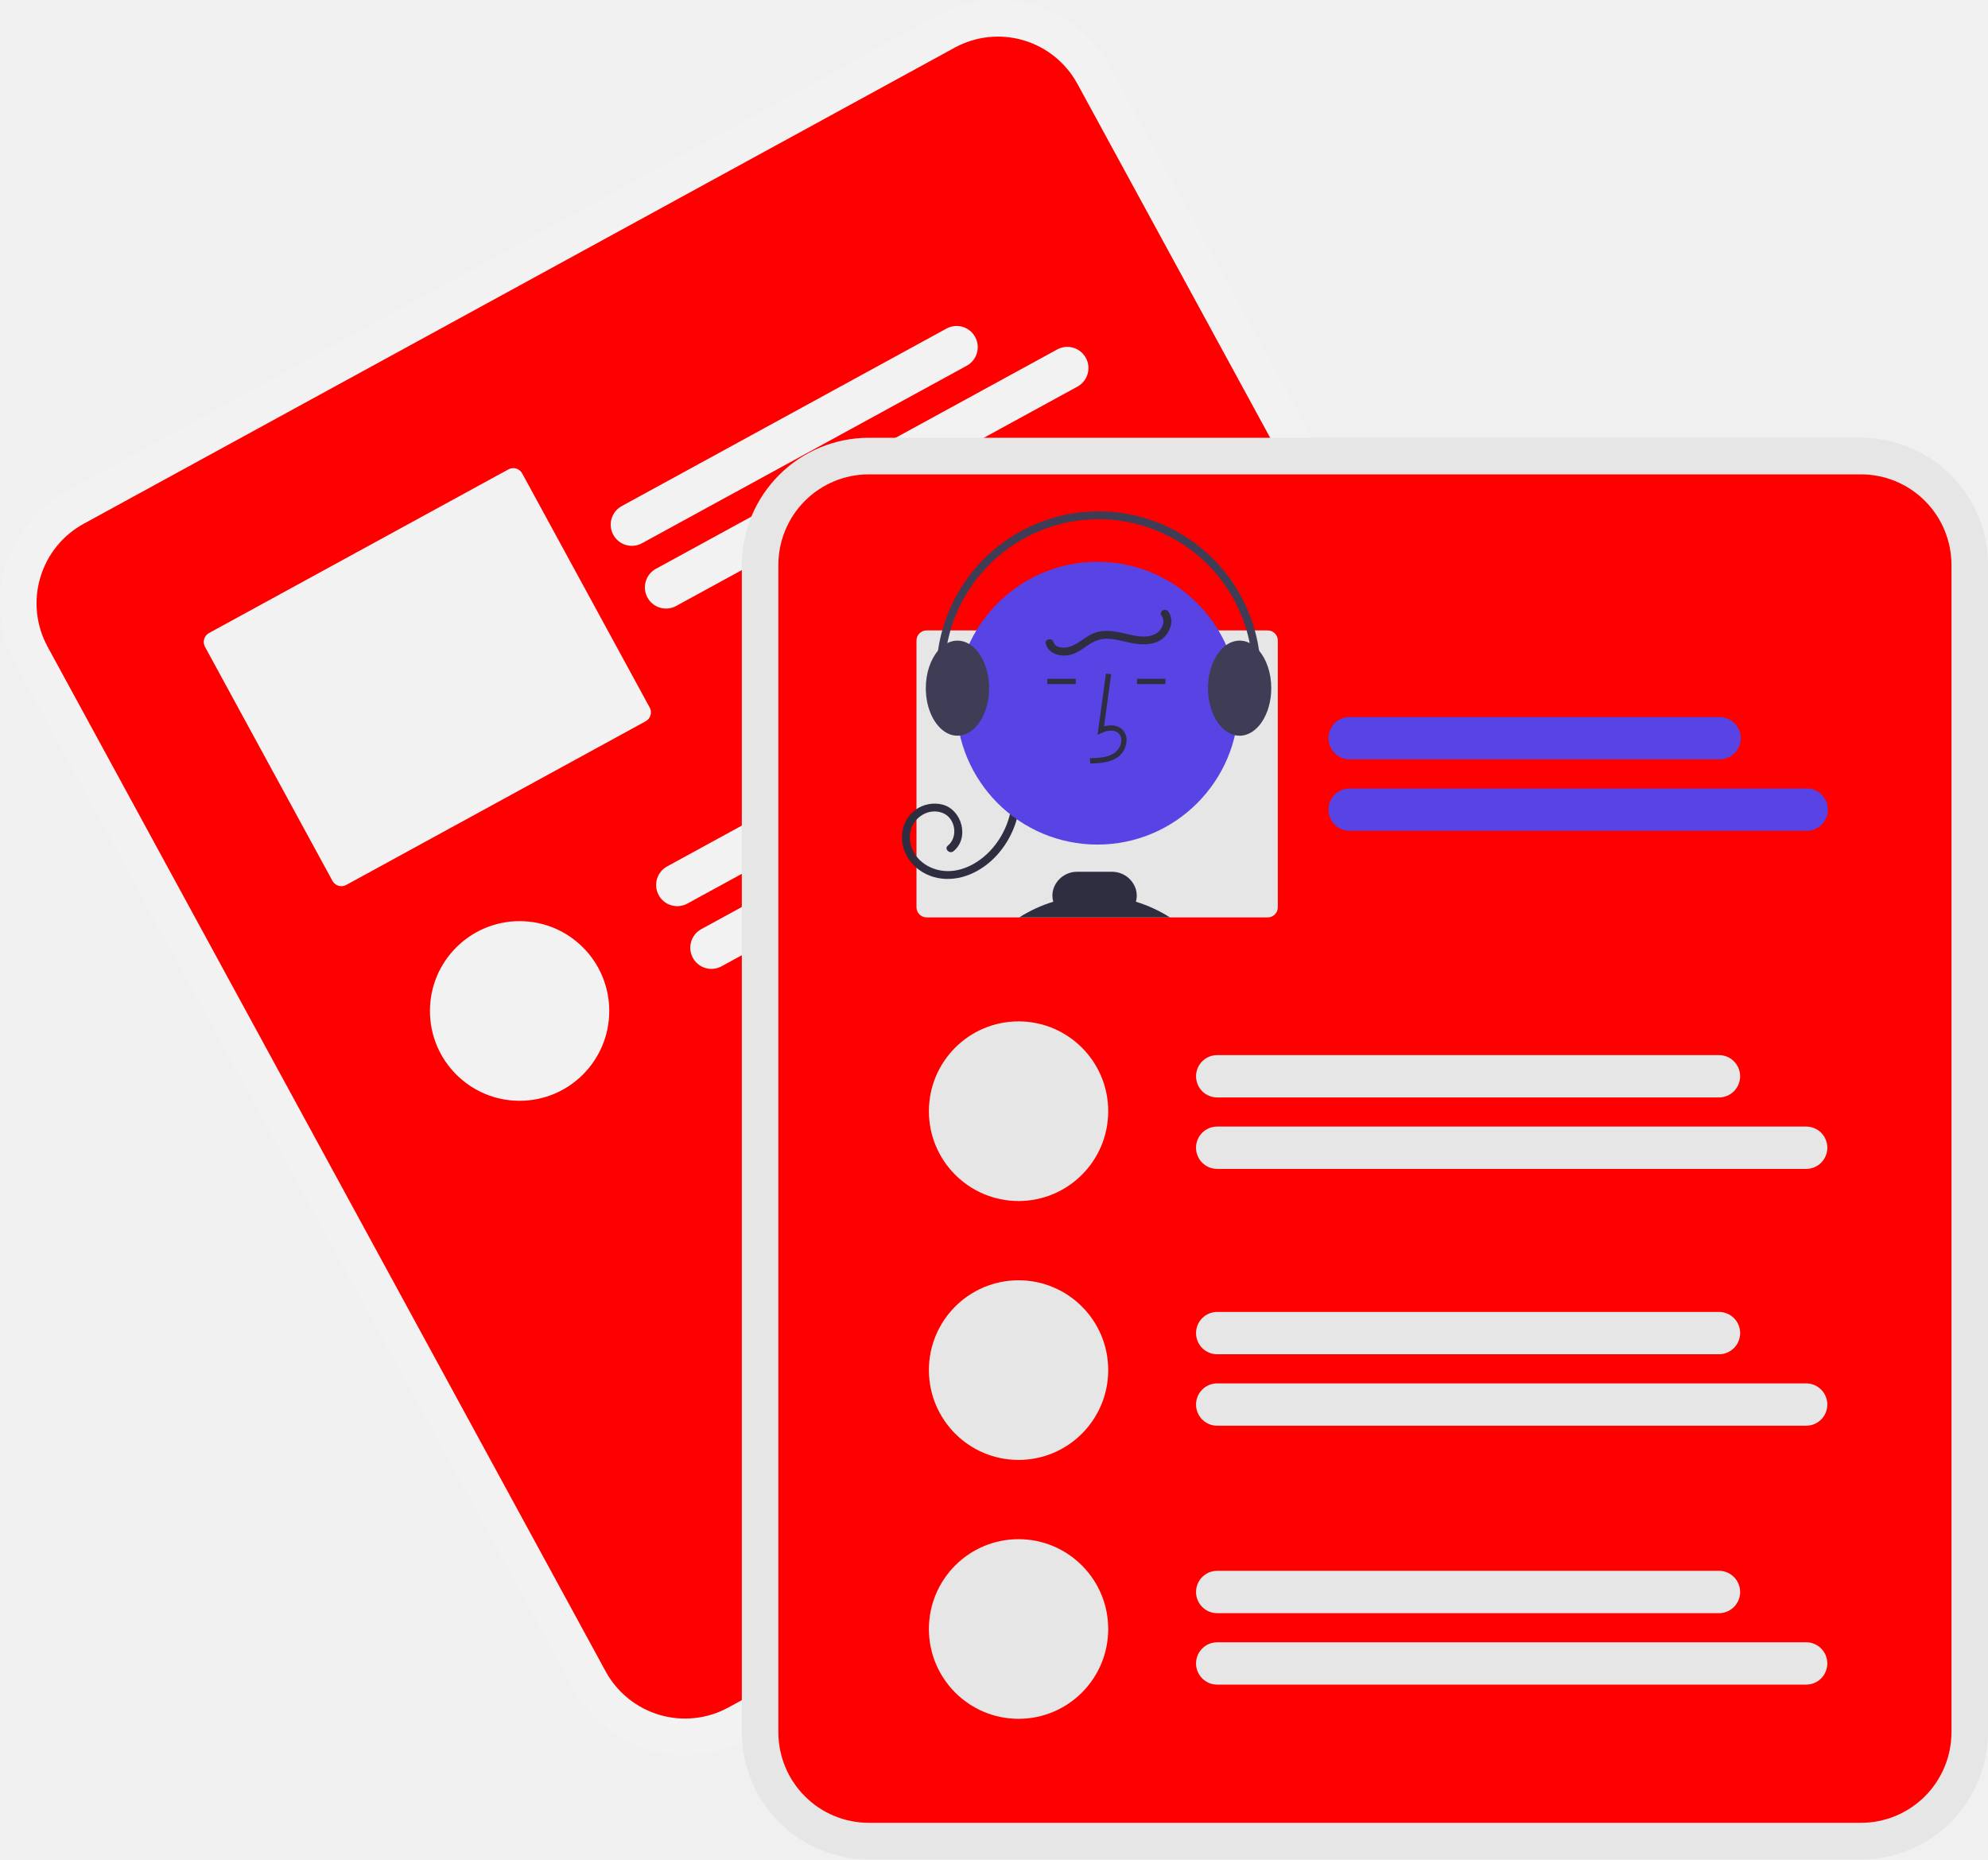
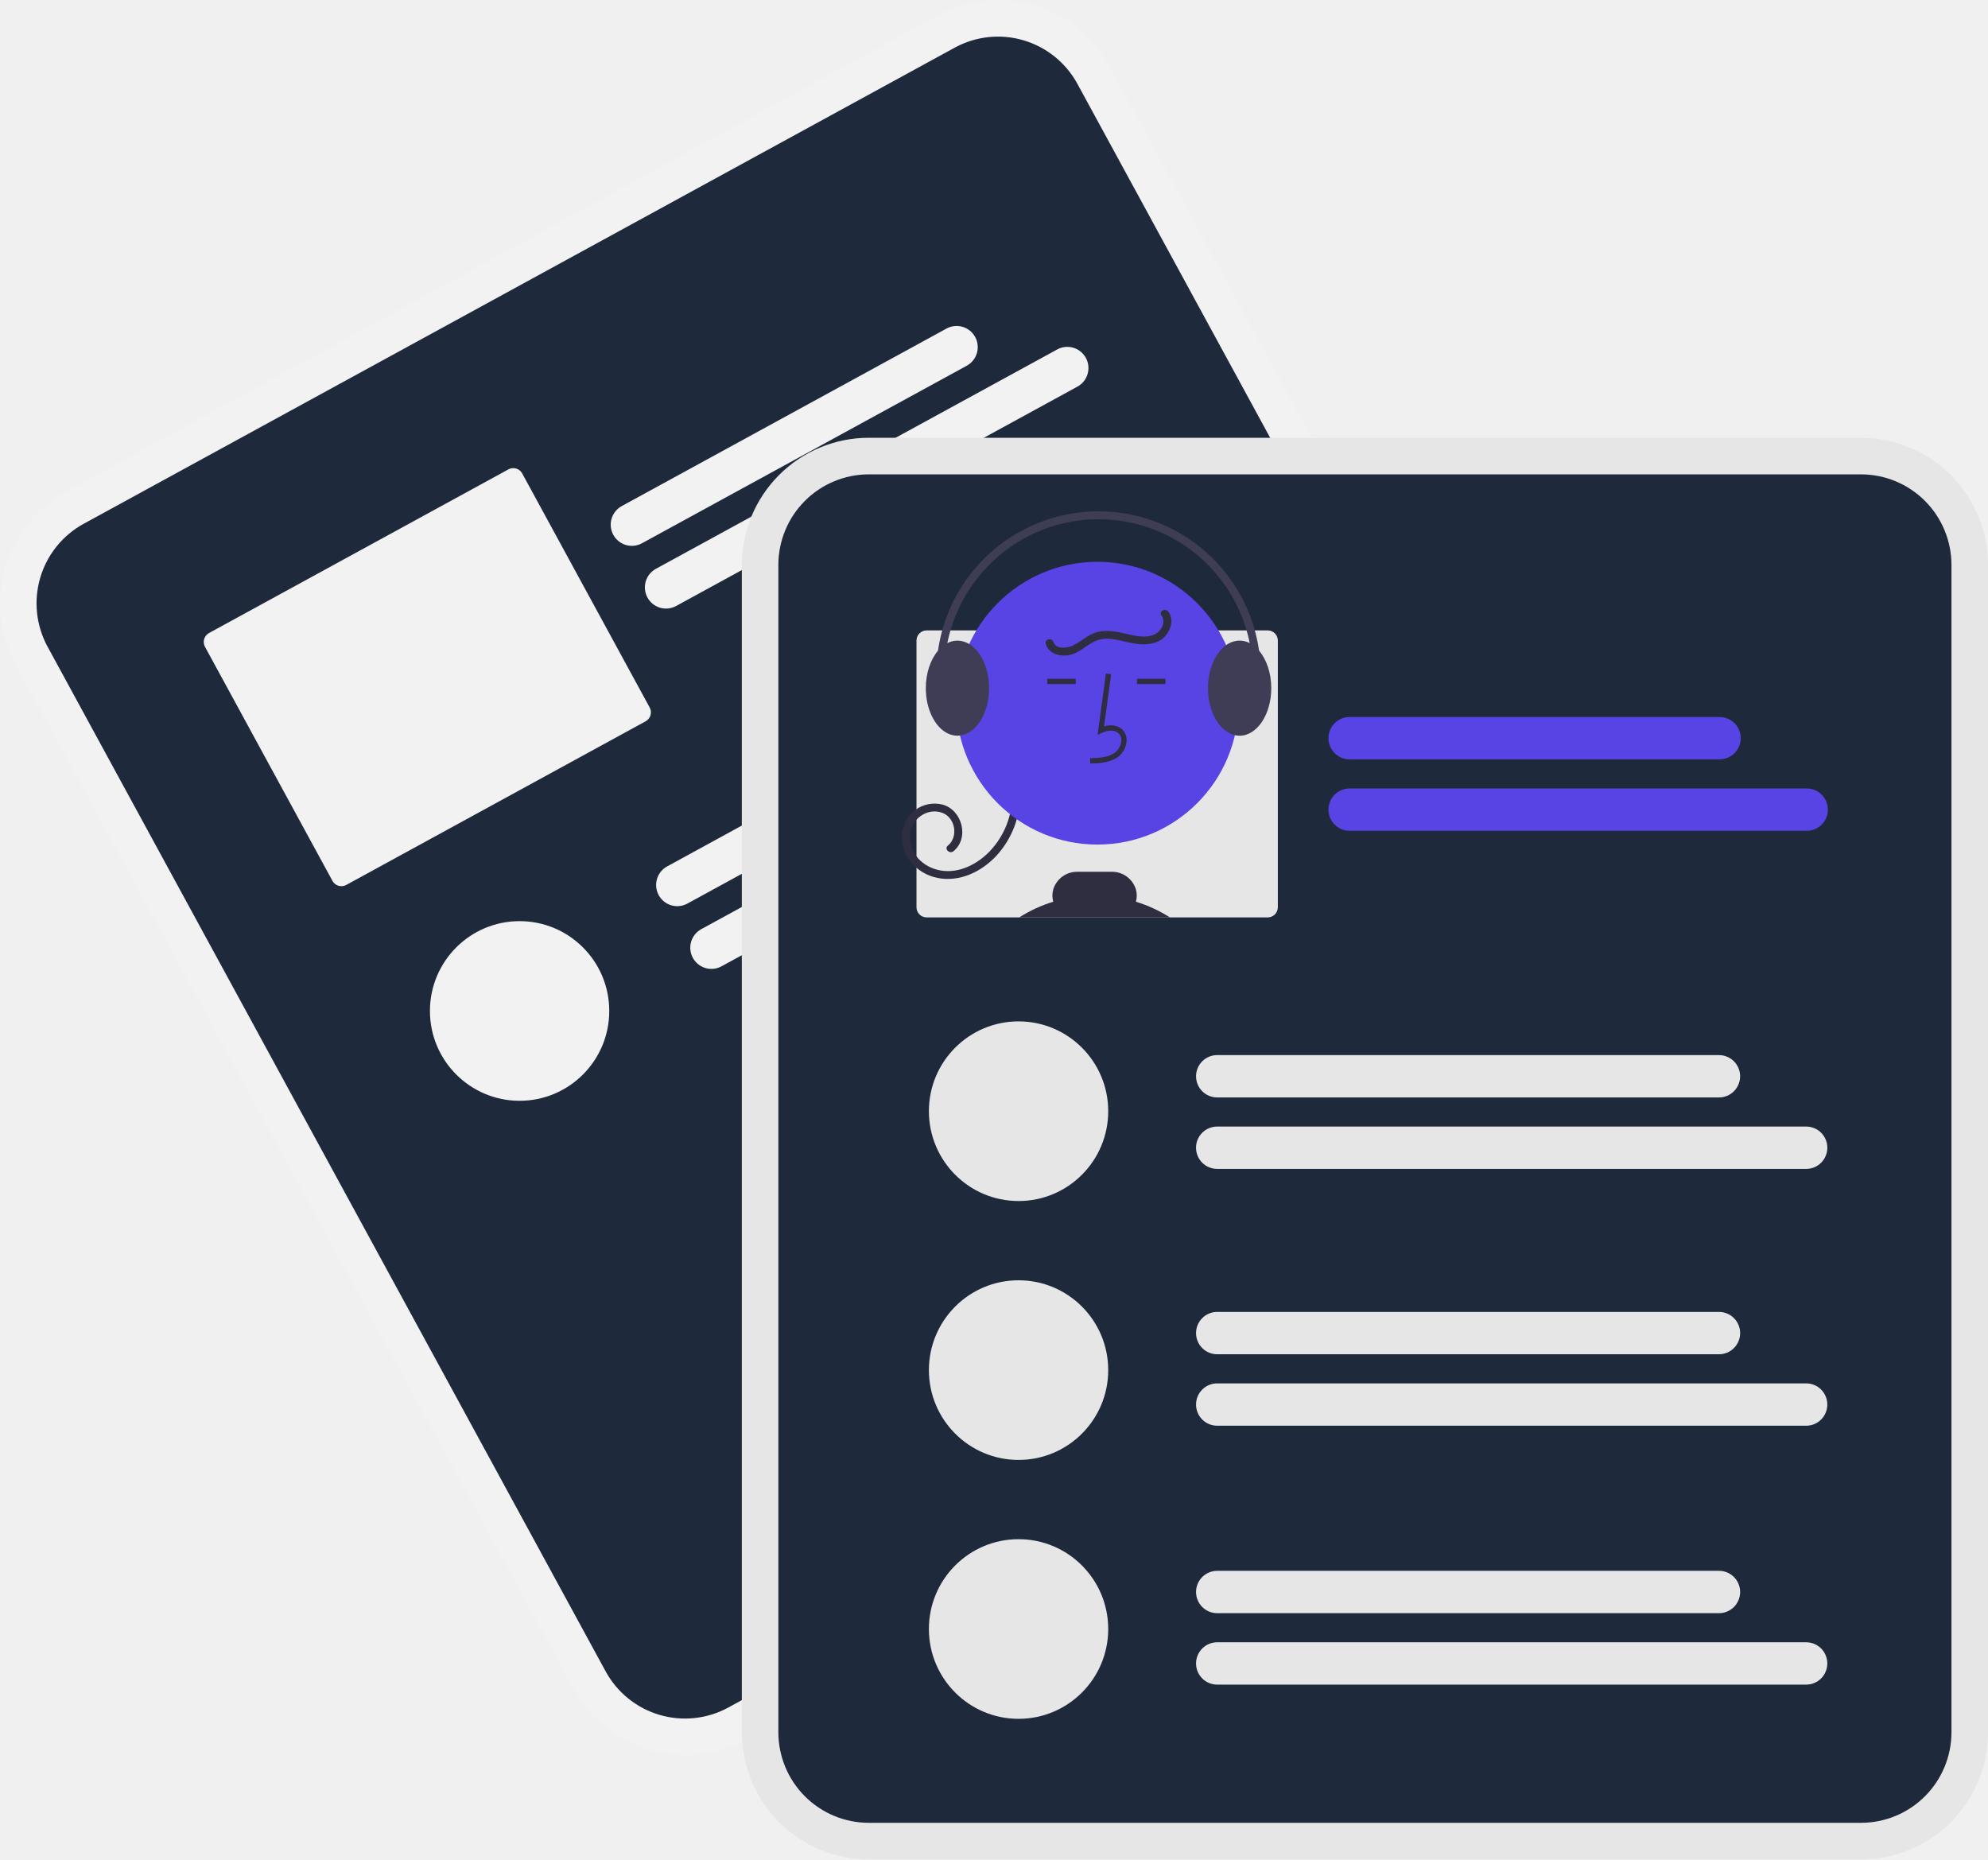
<svg xmlns="http://www.w3.org/2000/svg" width="541" height="506" viewBox="0 0 541 506" fill="none">
  <g clip-path="url(#clip0_2_111)">
    <path d="M255.055 4.223L238.5 13.272L34.545 124.756L17.991 133.805C9.958 138.207 3.996 145.622 1.414 154.422C-1.169 163.223 -0.161 172.69 4.215 180.748L156.096 459.614C160.491 467.661 167.892 473.634 176.677 476.221C185.461 478.808 194.911 477.799 202.954 473.414L202.997 473.391L439.975 343.856L440.018 343.833C448.051 339.43 454.013 332.015 456.595 323.215C459.177 314.414 458.17 304.947 453.793 296.89L301.913 18.023C297.518 9.976 290.117 4.004 281.332 1.416C272.548 -1.171 263.097 -0.161 255.055 4.223Z" fill="#F2F2F2" />
-     <path d="M259.815 12.965L240.208 23.682L42.358 131.829L22.751 142.546C17.031 145.681 12.785 150.962 10.946 157.229C9.107 163.496 9.825 170.238 12.941 175.975L164.822 454.842C167.951 460.573 173.222 464.826 179.478 466.668C185.733 468.51 192.463 467.792 198.19 464.669L198.233 464.646L435.212 335.111L435.255 335.088C440.975 331.952 445.22 326.672 447.059 320.405C448.898 314.138 448.181 307.396 445.064 301.659L293.184 22.792C290.054 17.061 284.784 12.808 278.528 10.966C272.272 9.124 265.543 9.842 259.815 12.965Z" fill="red" />
+     <path d="M259.815 12.965L240.208 23.682L42.358 131.829L22.751 142.546C17.031 145.681 12.785 150.962 10.946 157.229C9.107 163.496 9.825 170.238 12.941 175.975L164.822 454.842C167.951 460.573 173.222 464.826 179.478 466.668C185.733 468.51 192.463 467.792 198.19 464.669L198.233 464.646L435.212 335.111L435.255 335.088C440.975 331.952 445.22 326.672 447.059 320.405C448.898 314.138 448.181 307.396 445.064 301.659L293.184 22.792C290.054 17.061 284.784 12.808 278.528 10.966C272.272 9.124 265.543 9.842 259.815 12.965Z" fill="#1E293B" />
    <path d="M263.084 99.525L174.701 147.836C173.362 148.568 171.787 148.737 170.324 148.306C168.86 147.875 167.628 146.88 166.897 145.538C166.167 144.197 165.998 142.62 166.428 141.154C166.858 139.688 167.852 138.453 169.191 137.721L257.575 89.409C258.914 88.678 260.489 88.509 261.952 88.939C263.415 89.371 264.648 90.366 265.378 91.708C266.109 93.049 266.278 94.626 265.847 96.092C265.417 97.558 264.423 98.793 263.084 99.525H263.084Z" fill="#F2F2F2" />
    <path d="M293.206 105.211L183.997 164.906C182.658 165.638 181.084 165.807 179.621 165.376C178.157 164.945 176.925 163.949 176.194 162.608C175.464 161.267 175.295 159.689 175.725 158.223C176.155 156.757 177.149 155.523 178.488 154.791L287.697 95.096C288.36 94.734 289.088 94.505 289.839 94.425C290.59 94.344 291.349 94.413 292.074 94.626C292.798 94.839 293.474 95.194 294.062 95.669C294.65 96.144 295.139 96.73 295.5 97.394C295.862 98.058 296.09 98.787 296.17 99.54C296.251 100.292 296.182 101.053 295.969 101.779C295.756 102.504 295.403 103.181 294.929 103.77C294.455 104.359 293.869 104.849 293.206 105.211H293.206Z" fill="#F2F2F2" />
    <path d="M138.365 127.726L56.88 172.266C56.239 172.617 55.763 173.209 55.557 173.911C55.35 174.614 55.431 175.369 55.781 176.012L90.48 239.721C90.83 240.364 91.42 240.841 92.121 241.048C92.822 241.254 93.577 241.173 94.218 240.823L175.703 196.282C176.345 195.931 176.821 195.34 177.027 194.637C177.233 193.935 177.152 193.179 176.802 192.537L142.104 128.827C141.754 128.185 141.163 127.708 140.462 127.501C139.761 127.295 139.007 127.376 138.365 127.726Z" fill="#F2F2F2" />
    <path d="M306.938 180.362L187.057 245.89C186.394 246.253 185.666 246.481 184.915 246.561C184.164 246.642 183.405 246.574 182.68 246.36C181.955 246.147 181.28 245.793 180.692 245.318C180.104 244.843 179.615 244.256 179.253 243.592C178.892 242.928 178.664 242.199 178.584 241.447C178.503 240.694 178.571 239.933 178.784 239.208C178.997 238.482 179.351 237.805 179.825 237.216C180.299 236.627 180.884 236.137 181.547 235.775L301.429 170.246C302.768 169.514 304.342 169.345 305.806 169.776C307.269 170.207 308.502 171.203 309.232 172.544C309.963 173.886 310.132 175.463 309.701 176.929C309.271 178.395 308.277 179.63 306.938 180.362H306.938Z" fill="#F2F2F2" />
    <path d="M337.06 186.048L196.353 262.96C195.014 263.692 193.44 263.861 191.977 263.43C190.513 262.999 189.281 262.003 188.55 260.662C187.82 259.32 187.651 257.743 188.081 256.277C188.511 254.811 189.505 253.576 190.844 252.845L331.551 175.933C332.89 175.201 334.465 175.032 335.928 175.463C337.391 175.894 338.624 176.889 339.354 178.231C340.085 179.572 340.254 181.149 339.823 182.615C339.393 184.081 338.399 185.316 337.06 186.048H337.06Z" fill="#F2F2F2" />
    <path d="M141.4 299.556C154.875 299.556 165.799 288.612 165.799 275.112C165.799 261.613 154.875 250.669 141.4 250.669C127.925 250.669 117.001 261.613 117.001 275.112C117.001 288.612 127.925 299.556 141.4 299.556Z" fill="#F2F2F2" />
    <path d="M506.464 119.128H236.408C227.252 119.138 218.474 122.786 211.999 129.273C205.525 135.759 201.883 144.553 201.873 153.726V471.402C201.883 480.574 205.525 489.369 211.999 495.855C218.474 502.341 227.252 505.99 236.408 506H506.464C515.621 505.99 524.399 502.341 530.873 495.855C537.348 489.369 540.99 480.574 541 471.402V153.726C540.99 144.553 537.348 135.759 530.873 129.273C524.399 122.786 515.621 119.138 506.464 119.128Z" fill="#E6E6E6" />
-     <path d="M506.465 129.088H236.408C229.888 129.095 223.637 131.693 219.026 136.312C214.416 140.931 211.822 147.194 211.815 153.726V471.402C211.822 477.934 214.416 484.196 219.026 488.815C223.637 493.434 229.888 496.033 236.408 496.04H506.465C512.985 496.032 519.236 493.434 523.847 488.815C528.457 484.196 531.051 477.934 531.058 471.402V153.726C531.051 147.194 528.457 140.931 523.847 136.312C519.236 131.693 512.985 129.095 506.465 129.088Z" fill="red" />
+     <path d="M506.465 129.088H236.408C229.888 129.095 223.637 131.693 219.026 136.312C214.416 140.931 211.822 147.194 211.815 153.726V471.402C211.822 477.934 214.416 484.196 219.026 488.815C223.637 493.434 229.888 496.033 236.408 496.04H506.465C512.985 496.032 519.236 493.434 523.847 488.815C528.457 484.196 531.051 477.934 531.058 471.402V153.726C531.051 147.194 528.457 140.931 523.847 136.312C519.236 131.693 512.985 129.095 506.465 129.088Z" fill="#1E293B" />
    <path d="M467.95 206.642H367.266C365.74 206.642 364.278 206.035 363.199 204.954C362.121 203.874 361.515 202.408 361.515 200.88C361.515 199.352 362.121 197.887 363.199 196.806C364.278 195.726 365.74 195.119 367.266 195.119H467.95C468.706 195.118 469.454 195.266 470.153 195.555C470.851 195.845 471.486 196.269 472.021 196.804C472.555 197.339 472.98 197.975 473.269 198.674C473.558 199.373 473.707 200.123 473.707 200.88C473.707 201.637 473.558 202.387 473.269 203.087C472.98 203.786 472.555 204.422 472.021 204.957C471.486 205.492 470.851 205.916 470.153 206.205C469.454 206.494 468.706 206.643 467.95 206.642Z" fill="#5843E4" />
    <path d="M491.673 226.087H367.266C365.74 226.087 364.278 225.48 363.199 224.4C362.121 223.319 361.515 221.854 361.515 220.326C361.515 218.797 362.121 217.332 363.199 216.252C364.278 215.171 365.74 214.564 367.266 214.564H491.673C493.199 214.564 494.661 215.171 495.74 216.252C496.819 217.332 497.424 218.797 497.424 220.326C497.424 221.854 496.819 223.319 495.74 224.4C494.661 225.48 493.199 226.087 491.673 226.087Z" fill="#5843E4" />
    <path d="M344.984 171.553H252.159C251.428 171.554 250.727 171.845 250.211 172.362C249.694 172.88 249.404 173.582 249.404 174.314V246.89C249.404 247.622 249.694 248.324 250.211 248.842C250.727 249.359 251.428 249.65 252.159 249.65H344.984C345.715 249.65 346.416 249.359 346.932 248.842C347.449 248.324 347.739 247.622 347.74 246.89V174.314C347.739 173.582 347.449 172.88 346.932 172.362C346.416 171.845 345.715 171.554 344.984 171.553Z" fill="#E6E6E6" />
    <path d="M277.622 216.12C277.66 222.247 275.406 228.166 271.304 232.71C267.245 237.172 261.202 240.132 255.105 238.907C249.49 237.78 244.927 232.864 245.496 226.916C245.591 225.628 245.965 224.376 246.591 223.247C247.218 222.118 248.084 221.14 249.127 220.381C250.17 219.621 251.365 219.099 252.631 218.85C253.896 218.601 255.2 218.632 256.452 218.939C261.786 220.326 263.911 228.027 259.467 231.642C258.4 232.509 256.868 230.992 257.944 230.117C260.883 227.727 259.975 222.5 256.428 221.189C252.299 219.662 247.925 222.945 247.628 227.174C247.276 232.188 251.11 235.964 255.812 236.853C260.898 237.815 265.941 235.207 269.388 231.607C273.338 227.427 275.517 221.876 275.469 216.12C275.479 215.84 275.596 215.575 275.797 215.381C275.998 215.187 276.266 215.078 276.545 215.078C276.825 215.078 277.093 215.187 277.294 215.381C277.494 215.575 277.612 215.84 277.622 216.12Z" fill="#2F2E41" />
    <path d="M298.644 229.831C319.855 229.831 337.051 212.604 337.051 191.354C337.051 170.105 319.855 152.878 298.644 152.878C277.432 152.878 260.237 170.105 260.237 191.354C260.237 212.604 277.432 229.831 298.644 229.831Z" fill="#5843E4" />
    <path d="M296.679 207.772L296.639 206.334C299.309 206.26 301.663 206.092 303.432 204.797C303.933 204.409 304.346 203.918 304.64 203.356C304.935 202.794 305.106 202.175 305.141 201.542C305.172 201.154 305.113 200.765 304.97 200.404C304.826 200.043 304.602 199.72 304.313 199.461C303.139 198.467 301.25 198.789 299.873 199.421L298.685 199.967L300.963 183.295L302.384 183.49L300.447 197.672C302.319 197.121 304.052 197.358 305.24 198.363C305.696 198.761 306.054 199.26 306.285 199.821C306.517 200.381 306.616 200.987 306.575 201.592C306.533 202.444 306.306 203.276 305.909 204.03C305.512 204.784 304.956 205.442 304.278 205.958C302.006 207.622 299.052 207.705 296.679 207.772Z" fill="#2F2E41" />
    <path d="M317.147 184.713H309.417V186.151H317.147V184.713Z" fill="#2F2E41" />
    <path d="M292.747 184.713H285.017V186.151H292.747V184.713Z" fill="#2F2E41" />
    <path d="M277.369 249.65C280.248 247.82 283.359 246.386 286.62 245.387C286.308 244.279 286.313 243.106 286.634 242.001C287.067 240.605 287.938 239.386 289.119 238.527C290.3 237.668 291.727 237.215 293.186 237.235H302.544C304.005 237.216 305.434 237.67 306.617 238.53C307.8 239.391 308.675 240.61 309.11 242.008C309.43 243.111 309.435 244.282 309.124 245.387C312.384 246.388 315.495 247.822 318.374 249.65H277.369Z" fill="#2F2E41" />
    <path d="M342.637 177.075C341.938 176.226 341.077 175.525 340.104 175.011C339.251 174.565 338.304 174.331 337.341 174.328C336.02 174.345 334.737 174.777 333.674 175.565C330.754 177.636 328.73 182.1 328.73 187.269C328.73 193.754 331.916 199.131 336.057 200.066C336.479 200.161 336.909 200.209 337.341 200.21C342.085 200.21 345.953 194.408 345.953 187.269C345.953 183.128 344.654 179.44 342.637 177.075Z" fill="#3F3D56" />
    <path d="M263.756 175.256H263.749C262.79 174.659 261.685 174.338 260.555 174.329C259.593 174.331 258.646 174.565 257.792 175.012C256.82 175.525 255.959 176.226 255.259 177.075L255.252 177.082C253.243 179.447 251.944 183.135 251.944 187.269C251.944 192.848 254.298 197.607 257.599 199.426C258.502 199.934 259.52 200.203 260.555 200.21C260.786 200.21 261.016 200.195 261.244 200.167H261.251C265.672 199.635 269.167 194.056 269.167 187.269C269.167 181.834 266.921 177.168 263.756 175.256Z" fill="#3F3D56" />
    <path d="M258.137 198.189C258.308 198.189 258.476 198.148 258.628 198.07C258.78 197.992 258.912 197.878 259.011 197.739C259.111 197.6 259.176 197.439 259.201 197.27C259.227 197.101 259.212 196.928 259.157 196.766C257.1 190.637 256.481 184.115 257.349 177.707C258.216 171.3 260.547 165.179 264.16 159.821C267.773 154.462 272.57 150.011 278.18 146.812C283.789 143.613 290.059 141.753 296.503 141.376C302.946 140.999 309.39 142.116 315.332 144.64C321.275 147.164 326.557 151.026 330.767 155.927C334.977 160.829 338.003 166.636 339.608 172.899C341.214 179.162 341.356 185.712 340.024 192.039C339.966 192.319 340.02 192.611 340.176 192.85C340.332 193.09 340.576 193.258 340.856 193.317C341.135 193.376 341.426 193.321 341.665 193.165C341.905 193.009 342.072 192.764 342.131 192.484C343.532 185.832 343.383 178.946 341.696 172.361C340.008 165.775 336.828 159.669 332.401 154.516C327.975 149.362 322.422 145.301 316.173 142.647C309.925 139.994 303.151 138.819 296.376 139.216C289.601 139.612 283.009 141.568 277.111 144.931C271.213 148.295 266.17 152.976 262.372 158.61C258.574 164.245 256.124 170.68 255.212 177.417C254.301 184.155 254.953 191.011 257.117 197.455C257.189 197.669 257.326 197.855 257.509 197.986C257.692 198.118 257.912 198.189 258.137 198.189Z" fill="#3F3D56" />
    <path d="M317.937 166.425C319.458 168.505 318.708 171.308 317.106 173.101C315.021 175.434 311.696 175.581 308.809 175.148C305.569 174.662 302.133 173.142 298.853 174.166C296.058 175.04 294.064 177.58 291.16 178.218C288.584 178.783 285.504 178.034 284.601 175.284C284.167 173.963 286.246 173.396 286.677 174.711C287.261 176.49 289.784 176.455 291.228 175.962C293.544 175.172 295.328 173.251 297.605 172.333C300.288 171.251 303.199 171.74 305.931 172.356C308.506 172.937 311.47 173.798 314.035 172.713C315.933 171.91 317.444 169.381 316.078 167.514C315.259 166.393 317.126 165.316 317.937 166.425Z" fill="#2F2E41" />
    <path d="M467.798 298.646H331.233C330.478 298.646 329.73 298.497 329.032 298.207C328.334 297.918 327.7 297.493 327.166 296.958C326.632 296.423 326.209 295.788 325.92 295.089C325.631 294.39 325.482 293.641 325.482 292.884C325.482 292.128 325.631 291.378 325.92 290.679C326.209 289.98 326.632 289.345 327.166 288.81C327.7 288.275 328.334 287.851 329.032 287.561C329.73 287.272 330.478 287.123 331.233 287.123H467.798C469.322 287.124 470.784 287.732 471.861 288.812C472.938 289.893 473.543 291.357 473.543 292.884C473.543 294.411 472.938 295.876 471.861 296.956C470.784 298.036 469.322 298.644 467.798 298.646Z" fill="#E6E6E6" />
    <path d="M491.522 318.091H331.233C330.477 318.092 329.729 317.943 329.03 317.654C328.332 317.365 327.697 316.941 327.162 316.406C326.627 315.871 326.203 315.235 325.914 314.536C325.624 313.836 325.475 313.087 325.475 312.329C325.475 311.572 325.624 310.823 325.914 310.123C326.203 309.424 326.627 308.788 327.162 308.253C327.697 307.718 328.332 307.294 329.03 307.005C329.729 306.715 330.477 306.567 331.233 306.568H491.522C492.277 306.567 493.026 306.715 493.725 307.005C494.423 307.294 495.058 307.718 495.593 308.253C496.127 308.788 496.551 309.424 496.841 310.123C497.13 310.823 497.279 311.572 497.279 312.329C497.279 313.087 497.13 313.836 496.841 314.536C496.551 315.235 496.127 315.871 495.593 316.406C495.058 316.941 494.423 317.365 493.725 317.654C493.026 317.943 492.277 318.092 491.522 318.091Z" fill="#E6E6E6" />
    <path d="M467.798 368.535H331.233C329.708 368.535 328.245 367.928 327.166 366.847C326.088 365.767 325.482 364.301 325.482 362.773C325.482 361.245 326.088 359.78 327.166 358.699C328.245 357.619 329.708 357.012 331.233 357.012H467.798C469.324 357.012 470.786 357.619 471.865 358.699C472.944 359.78 473.549 361.245 473.549 362.773C473.549 364.301 472.944 365.767 471.865 366.847C470.786 367.928 469.324 368.535 467.798 368.535Z" fill="#E6E6E6" />
    <path d="M491.522 387.98H331.233C329.708 387.98 328.245 387.373 327.166 386.293C326.088 385.212 325.482 383.747 325.482 382.219C325.482 380.691 326.088 379.225 327.166 378.145C328.245 377.064 329.708 376.457 331.233 376.457H491.522C493.047 376.457 494.51 377.064 495.588 378.145C496.667 379.225 497.273 380.691 497.273 382.219C497.273 383.747 496.667 385.212 495.588 386.293C494.51 387.373 493.047 387.98 491.522 387.98Z" fill="#E6E6E6" />
    <path d="M277.183 326.834C290.658 326.834 301.582 315.89 301.582 302.39C301.582 288.891 290.658 277.947 277.183 277.947C263.707 277.947 252.784 288.891 252.784 302.39C252.784 315.89 263.707 326.834 277.183 326.834Z" fill="#E6E6E6" />
    <path d="M277.183 397.289C290.658 397.289 301.582 386.345 301.582 372.845C301.582 359.345 290.658 348.402 277.183 348.402C263.707 348.402 252.784 359.345 252.784 372.845C252.784 386.345 263.707 397.289 277.183 397.289Z" fill="#E6E6E6" />
    <path d="M467.798 438.99H331.233C329.708 438.99 328.245 438.383 327.166 437.302C326.088 436.222 325.482 434.756 325.482 433.228C325.482 431.7 326.088 430.234 327.166 429.154C328.245 428.073 329.708 427.466 331.233 427.466H467.798C469.324 427.466 470.786 428.073 471.865 429.154C472.944 430.234 473.549 431.7 473.549 433.228C473.549 434.756 472.944 436.222 471.865 437.302C470.786 438.383 469.324 438.99 467.798 438.99Z" fill="#E6E6E6" />
    <path d="M491.522 458.435H331.233C329.708 458.435 328.245 457.828 327.166 456.747C326.088 455.667 325.482 454.201 325.482 452.673C325.482 451.145 326.088 449.68 327.166 448.599C328.245 447.519 329.708 446.912 331.233 446.912H491.522C493.047 446.912 494.51 447.519 495.588 448.599C496.667 449.68 497.273 451.145 497.273 452.673C497.273 454.201 496.667 455.667 495.588 456.747C494.51 457.828 493.047 458.435 491.522 458.435Z" fill="#E6E6E6" />
    <path d="M277.183 467.743C290.658 467.743 301.582 456.8 301.582 443.3C301.582 429.8 290.658 418.856 277.183 418.856C263.707 418.856 252.784 429.8 252.784 443.3C252.784 456.8 263.707 467.743 277.183 467.743Z" fill="#E6E6E6" />
  </g>
  <defs>
    <clipPath id="clip0_2_111">
      <rect width="541" height="506" fill="white" />
    </clipPath>
  </defs>
</svg>
